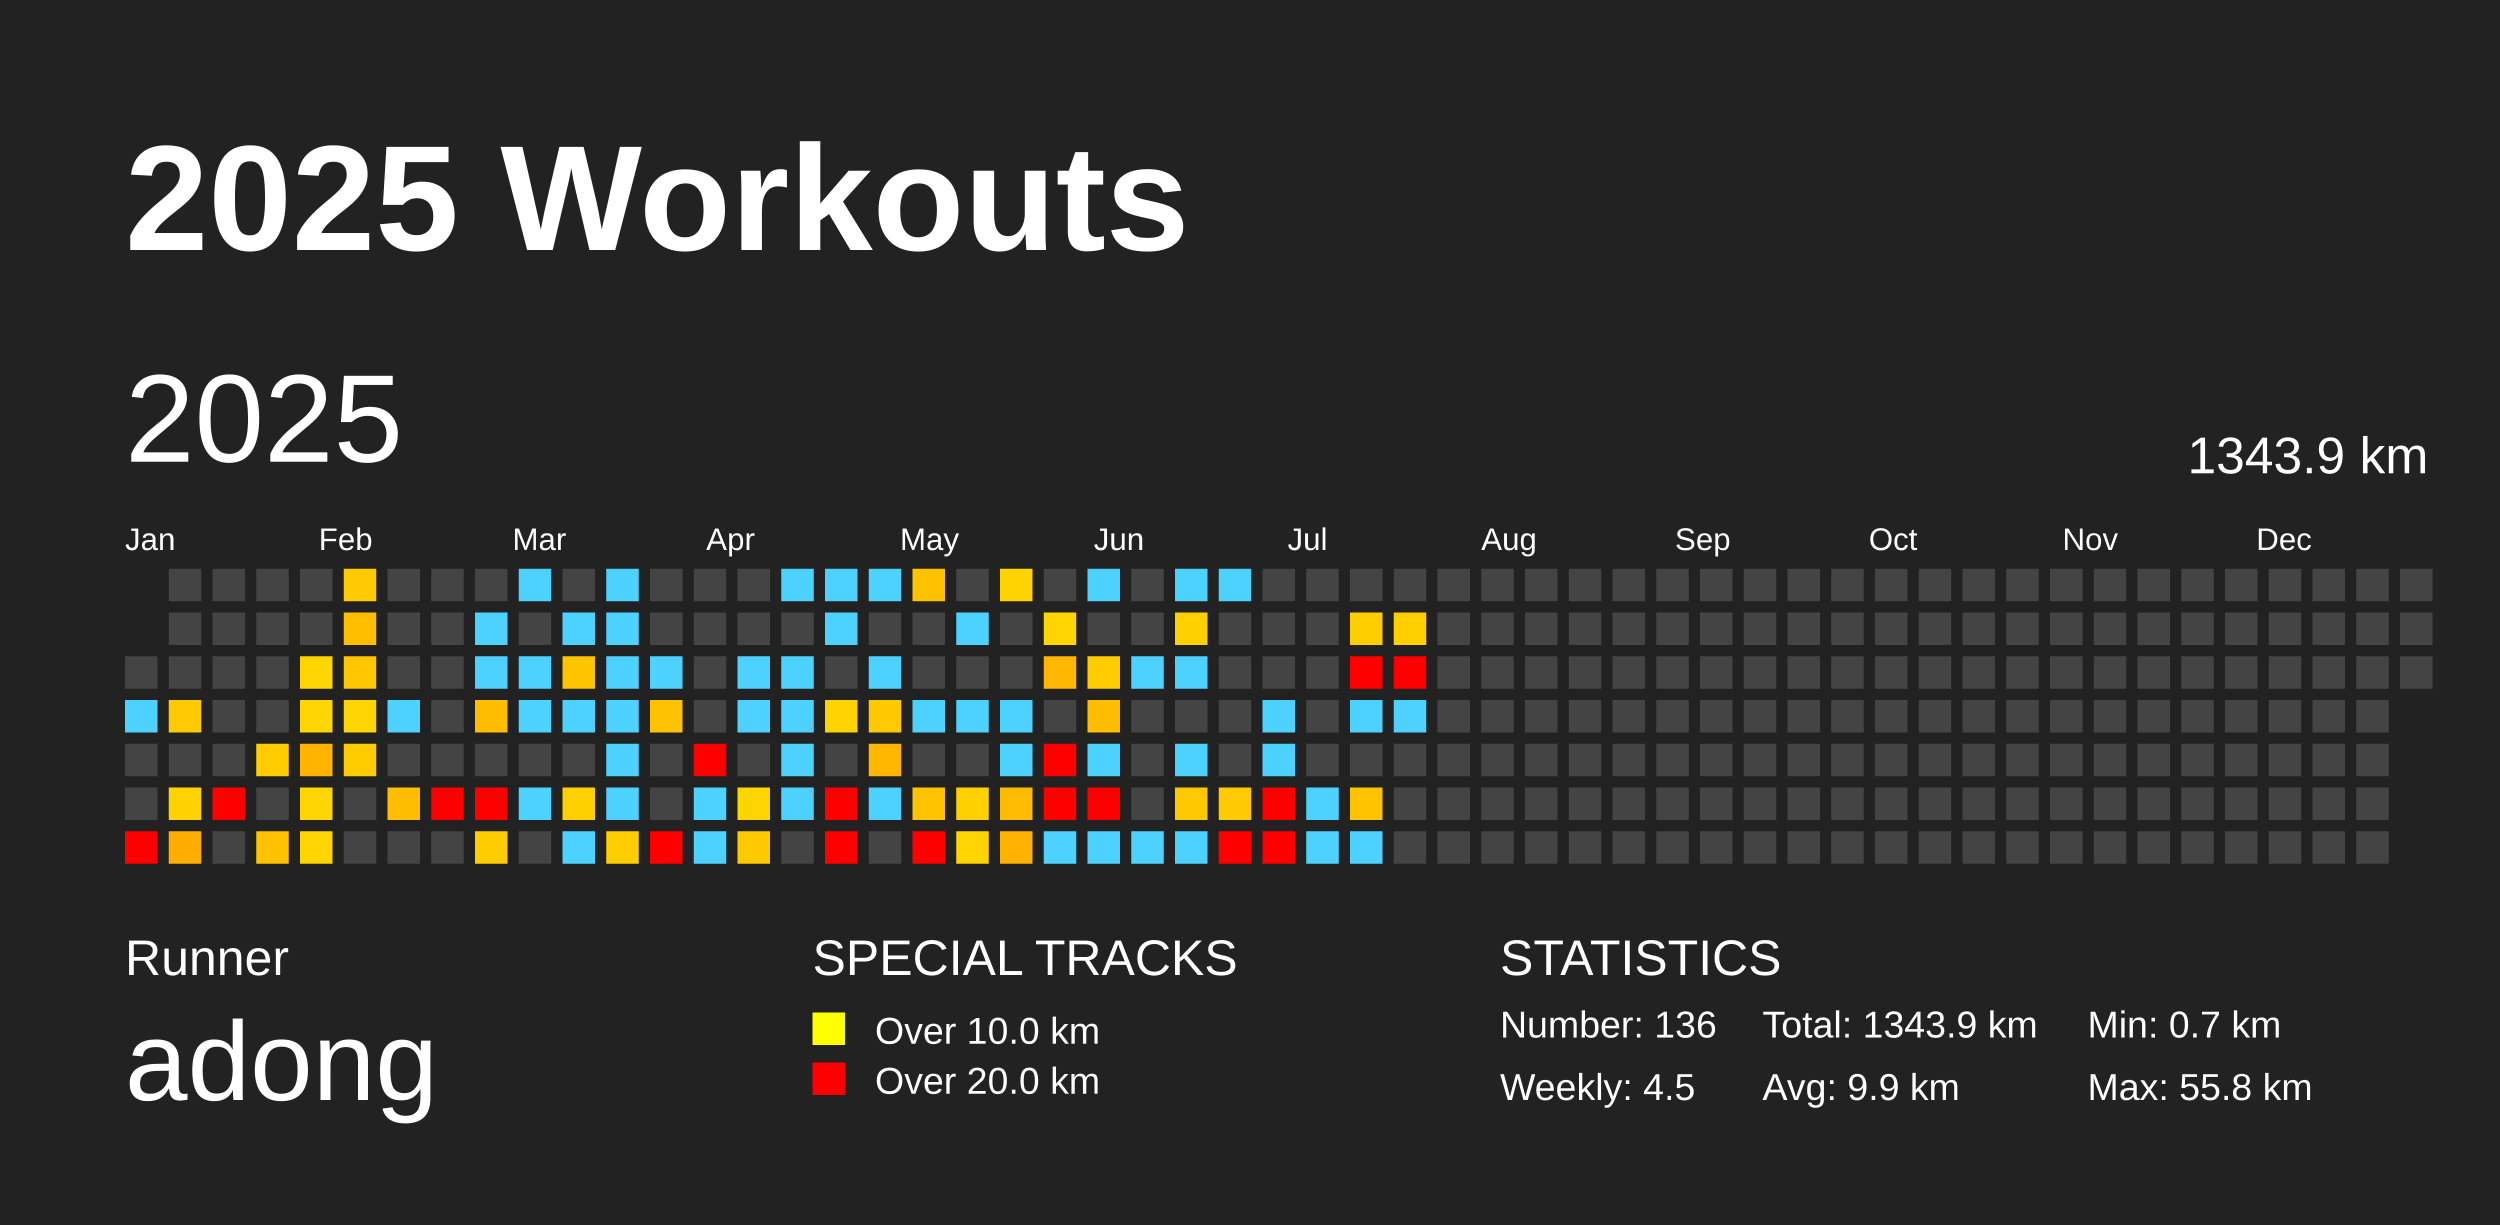
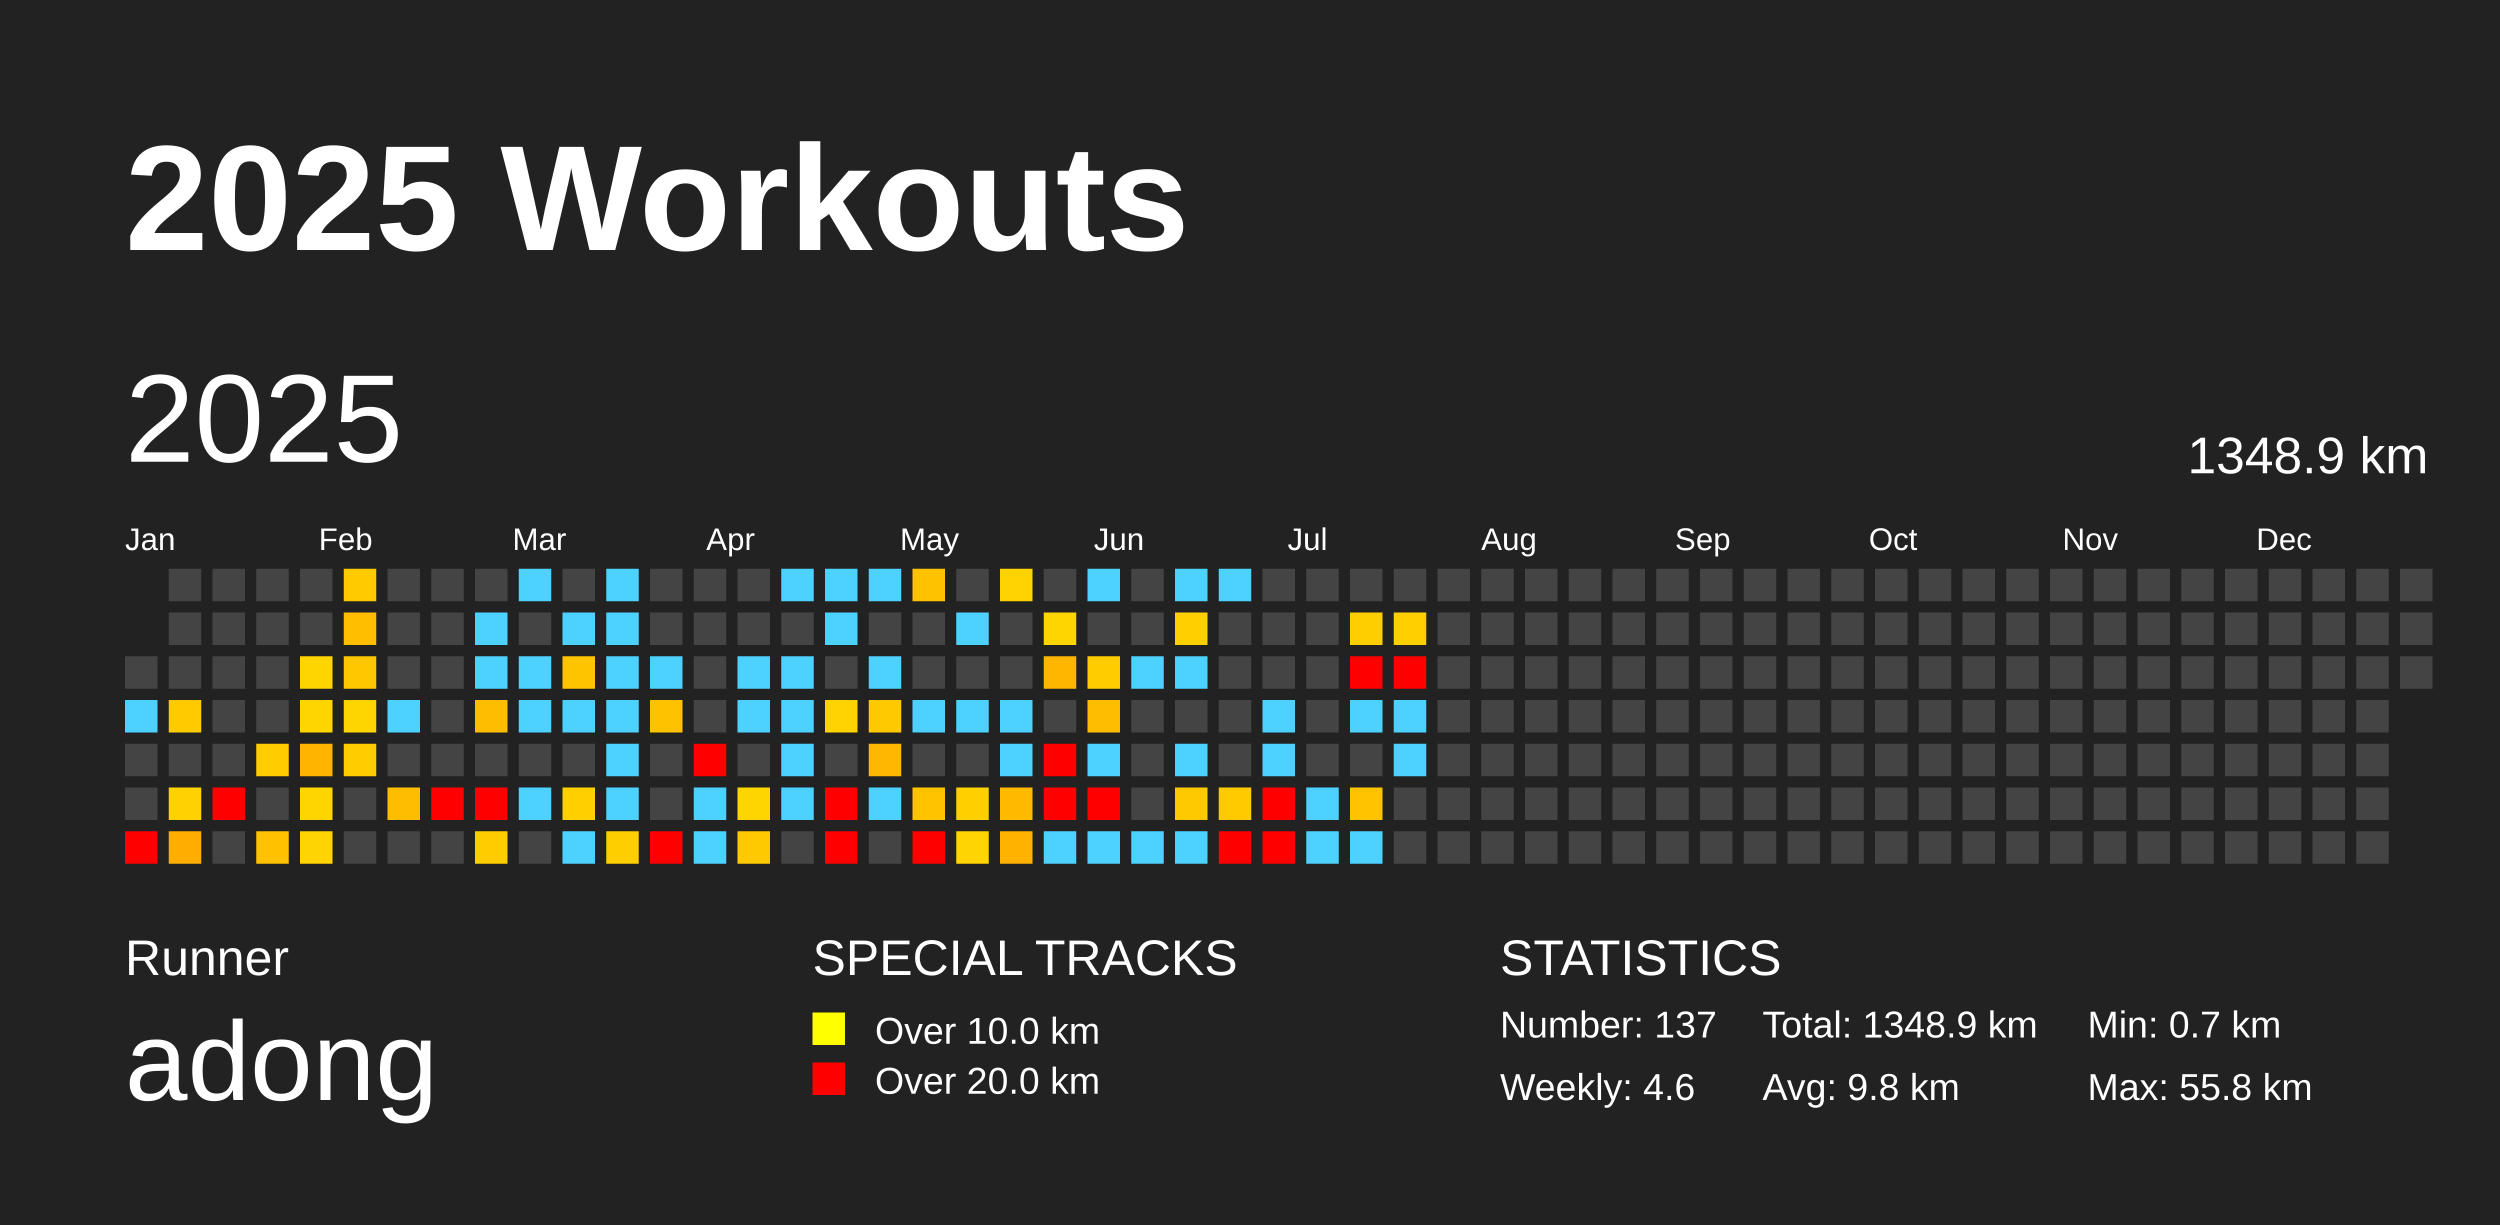
<svg xmlns="http://www.w3.org/2000/svg" baseProfile="full" height="98mm" version="1.1" viewBox="0,0,200,98" width="200mm">
  <defs />
  <rect fill="#222222" height="98" width="200" x="0" y="0" />
  <text fill="#FFFFFF" style="font-size:12px; font-family:Arial; font-weight:bold;" x="10" y="20">2025 Workouts</text>
  <text fill="#FFFFFF" style="font-size:4px; font-family:Arial" x="10" y="78">Runner</text>
  <text fill="#FFFFFF" style="font-size:9px; font-family:Arial" x="10" y="88">adong</text>
  <text fill="#FFFFFF" style="font-size:4px; font-family:Arial" x="65" y="78">SPECIAL TRACKS</text>
  <rect fill="yellow" height="2.6" width="2.6" x="65" y="81" />
  <text fill="#FFFFFF" style="font-size:3px; font-family:Arial" x="70" y="83.5">Over 10.0 km</text>
  <rect fill="red" height="2.6" width="2.6" x="65" y="85" />
  <text fill="#FFFFFF" style="font-size:3px; font-family:Arial" x="70" y="87.5">Over 20.0 km</text>
  <text fill="#FFFFFF" style="font-size:4px; font-family:Arial" x="120" y="78">STATISTICS</text>
-   <text fill="#FFFFFF" style="font-size:3px; font-family:Arial" x="120" y="83">Number: 136</text>
-   <text fill="#FFFFFF" style="font-size:3px; font-family:Arial" x="120" y="88">Weekly: 4.5</text>
-   <text fill="#FFFFFF" style="font-size:3px; font-family:Arial" x="141" y="83">Total: 1343.9 km</text>
-   <text fill="#FFFFFF" style="font-size:3px; font-family:Arial" x="141" y="88">Avg: 9.9 km</text>
+   <text fill="#FFFFFF" style="font-size:3px; font-family:Arial" x="120" y="83">Number: 137</text>
+   <text fill="#FFFFFF" style="font-size:3px; font-family:Arial" x="120" y="88">Weekly: 4.6</text>
+   <text fill="#FFFFFF" style="font-size:3px; font-family:Arial" x="141" y="83">Total: 1348.9 km</text>
+   <text fill="#FFFFFF" style="font-size:3px; font-family:Arial" x="141" y="88">Avg: 9.8 km</text>
  <text fill="#FFFFFF" style="font-size:3px; font-family:Arial" x="167" y="83">Min: 0.7 km</text>
  <text fill="#FFFFFF" style="font-size:3px; font-family:Arial" x="167" y="88">Max: 55.8 km</text>
  <text dominant-baseline="hanging" fill="#FFFFFF" style="font-size:10.0px; font-family:Arial;" x="10" y="30">2025</text>
-   <text dominant-baseline="hanging" fill="#FFFFFF" style="font-size:4.125px; font-family:Arial;" x="175" y="35">1343.9 km</text>
+   <text dominant-baseline="hanging" fill="#FFFFFF" style="font-size:4.125px; font-family:Arial;" x="175" y="35">1348.9 km</text>
  <text fill="#FFFFFF" style="font-size:2.5px; font-family:Arial" x="10.0" y="44">Jan</text>
  <text fill="#FFFFFF" style="font-size:2.5px; font-family:Arial" x="25.5" y="44">Feb</text>
  <text fill="#FFFFFF" style="font-size:2.5px; font-family:Arial" x="41.0" y="44">Mar</text>
  <text fill="#FFFFFF" style="font-size:2.5px; font-family:Arial" x="56.5" y="44">Apr</text>
  <text fill="#FFFFFF" style="font-size:2.5px; font-family:Arial" x="72.0" y="44">May</text>
  <text fill="#FFFFFF" style="font-size:2.5px; font-family:Arial" x="87.5" y="44">Jun</text>
  <text fill="#FFFFFF" style="font-size:2.5px; font-family:Arial" x="103.0" y="44">Jul</text>
  <text fill="#FFFFFF" style="font-size:2.5px; font-family:Arial" x="118.5" y="44">Aug</text>
  <text fill="#FFFFFF" style="font-size:2.5px; font-family:Arial" x="134.0" y="44">Sep</text>
  <text fill="#FFFFFF" style="font-size:2.5px; font-family:Arial" x="149.5" y="44">Oct</text>
  <text fill="#FFFFFF" style="font-size:2.5px; font-family:Arial" x="165.0" y="44">Nov</text>
  <text fill="#FFFFFF" style="font-size:2.5px; font-family:Arial" x="180.5" y="44">Dec</text>
  <rect fill="#444444" height="2.6" width="2.6" x="10.0" y="52.5" />
  <rect fill="#4dd2ff" height="2.6" width="2.6" x="10.0" y="56.0" />
  <rect fill="#444444" height="2.6" width="2.6" x="10.0" y="59.5" />
  <rect fill="#444444" height="2.6" width="2.6" x="10.0" y="63.0" />
  <rect fill="red" height="2.6" width="2.6" x="10.0" y="66.5" />
  <rect fill="#444444" height="2.6" width="2.6" x="13.5" y="45.5" />
  <rect fill="#444444" height="2.6" width="2.6" x="13.5" y="49.0" />
  <rect fill="#444444" height="2.6" width="2.6" x="13.5" y="52.5" />
  <rect fill="#ffcb00" height="2.6" width="2.6" x="13.5" y="56.0" />
  <rect fill="#444444" height="2.6" width="2.6" x="13.5" y="59.5" />
  <rect fill="#ffd200" height="2.6" width="2.6" x="13.5" y="63.0" />
  <rect fill="#ffae00" height="2.6" width="2.6" x="13.5" y="66.5" />
  <rect fill="#444444" height="2.6" width="2.6" x="17.0" y="45.5" />
  <rect fill="#444444" height="2.6" width="2.6" x="17.0" y="49.0" />
  <rect fill="#444444" height="2.6" width="2.6" x="17.0" y="52.5" />
  <rect fill="#444444" height="2.6" width="2.6" x="17.0" y="56.0" />
  <rect fill="#444444" height="2.6" width="2.6" x="17.0" y="59.5" />
  <rect fill="red" height="2.6" width="2.6" x="17.0" y="63.0" />
  <rect fill="#444444" height="2.6" width="2.6" x="17.0" y="66.5" />
  <rect fill="#444444" height="2.6" width="2.6" x="20.5" y="45.5" />
  <rect fill="#444444" height="2.6" width="2.6" x="20.5" y="49.0" />
  <rect fill="#444444" height="2.6" width="2.6" x="20.5" y="52.5" />
  <rect fill="#444444" height="2.6" width="2.6" x="20.5" y="56.0" />
  <rect fill="#ffcc00" height="2.6" width="2.6" x="20.5" y="59.5" />
  <rect fill="#444444" height="2.6" width="2.6" x="20.5" y="63.0" />
  <rect fill="#ffc100" height="2.6" width="2.6" x="20.5" y="66.5" />
  <rect fill="#444444" height="2.6" width="2.6" x="24.0" y="45.5" />
  <rect fill="#444444" height="2.6" width="2.6" x="24.0" y="49.0" />
  <rect fill="#ffd500" height="2.6" width="2.6" x="24.0" y="52.5" />
  <rect fill="#ffd500" height="2.6" width="2.6" x="24.0" y="56.0" />
  <rect fill="#ffb400" height="2.6" width="2.6" x="24.0" y="59.5" />
  <rect fill="#ffd500" height="2.6" width="2.6" x="24.0" y="63.0" />
  <rect fill="#ffd400" height="2.6" width="2.6" x="24.0" y="66.5" />
  <rect fill="#ffcb00" height="2.6" width="2.6" x="27.5" y="45.5" />
  <rect fill="#ffbe00" height="2.6" width="2.6" x="27.5" y="49.0" />
  <rect fill="#ffc700" height="2.6" width="2.6" x="27.5" y="52.5" />
  <rect fill="#ffd500" height="2.6" width="2.6" x="27.5" y="56.0" />
  <rect fill="#ffcc00" height="2.6" width="2.6" x="27.5" y="59.5" />
  <rect fill="#444444" height="2.6" width="2.6" x="27.5" y="63.0" />
  <rect fill="#444444" height="2.6" width="2.6" x="27.5" y="66.5" />
  <rect fill="#444444" height="2.6" width="2.6" x="31.0" y="45.5" />
  <rect fill="#444444" height="2.6" width="2.6" x="31.0" y="49.0" />
  <rect fill="#444444" height="2.6" width="2.6" x="31.0" y="52.5" />
  <rect fill="#4dd2ff" height="2.6" width="2.6" x="31.0" y="56.0" />
  <rect fill="#444444" height="2.6" width="2.6" x="31.0" y="59.5" />
  <rect fill="#ffbd00" height="2.6" width="2.6" x="31.0" y="63.0" />
  <rect fill="#444444" height="2.6" width="2.6" x="31.0" y="66.5" />
  <rect fill="#444444" height="2.6" width="2.6" x="34.5" y="45.5" />
  <rect fill="#444444" height="2.6" width="2.6" x="34.5" y="49.0" />
  <rect fill="#444444" height="2.6" width="2.6" x="34.5" y="52.5" />
  <rect fill="#444444" height="2.6" width="2.6" x="34.5" y="56.0" />
  <rect fill="#444444" height="2.6" width="2.6" x="34.5" y="59.5" />
  <rect fill="red" height="2.6" width="2.6" x="34.5" y="63.0" />
  <rect fill="#444444" height="2.6" width="2.6" x="34.5" y="66.5" />
  <rect fill="#444444" height="2.6" width="2.6" x="38.0" y="45.5" />
  <rect fill="#4dd2ff" height="2.6" width="2.6" x="38.0" y="49.0" />
  <rect fill="#4dd2ff" height="2.6" width="2.6" x="38.0" y="52.5" />
  <rect fill="#ffbd00" height="2.6" width="2.6" x="38.0" y="56.0" />
  <rect fill="#444444" height="2.6" width="2.6" x="38.0" y="59.5" />
  <rect fill="red" height="2.6" width="2.6" x="38.0" y="63.0" />
  <rect fill="#ffcc00" height="2.6" width="2.6" x="38.0" y="66.5" />
  <rect fill="#4dd2ff" height="2.6" width="2.6" x="41.5" y="45.5" />
  <rect fill="#444444" height="2.6" width="2.6" x="41.5" y="49.0" />
  <rect fill="#4dd2ff" height="2.6" width="2.6" x="41.5" y="52.5" />
  <rect fill="#4dd2ff" height="2.6" width="2.6" x="41.5" y="56.0" />
  <rect fill="#444444" height="2.6" width="2.6" x="41.5" y="59.5" />
  <rect fill="#4dd2ff" height="2.6" width="2.6" x="41.5" y="63.0" />
  <rect fill="#444444" height="2.6" width="2.6" x="41.5" y="66.5" />
  <rect fill="#444444" height="2.6" width="2.6" x="45.0" y="45.5" />
  <rect fill="#4dd2ff" height="2.6" width="2.6" x="45.0" y="49.0" />
  <rect fill="#ffc400" height="2.6" width="2.6" x="45.0" y="52.5" />
  <rect fill="#4dd2ff" height="2.6" width="2.6" x="45.0" y="56.0" />
  <rect fill="#444444" height="2.6" width="2.6" x="45.0" y="59.5" />
  <rect fill="#ffcf00" height="2.6" width="2.6" x="45.0" y="63.0" />
  <rect fill="#4dd2ff" height="2.6" width="2.6" x="45.0" y="66.5" />
  <rect fill="#4dd2ff" height="2.6" width="2.6" x="48.5" y="45.5" />
  <rect fill="#4dd2ff" height="2.6" width="2.6" x="48.5" y="49.0" />
  <rect fill="#4dd2ff" height="2.6" width="2.6" x="48.5" y="52.5" />
  <rect fill="#4dd2ff" height="2.6" width="2.6" x="48.5" y="56.0" />
  <rect fill="#4dd2ff" height="2.6" width="2.6" x="48.5" y="59.5" />
  <rect fill="#4dd2ff" height="2.6" width="2.6" x="48.5" y="63.0" />
  <rect fill="#ffce00" height="2.6" width="2.6" x="48.5" y="66.5" />
  <rect fill="#444444" height="2.6" width="2.6" x="52.0" y="45.5" />
  <rect fill="#444444" height="2.6" width="2.6" x="52.0" y="49.0" />
  <rect fill="#4dd2ff" height="2.6" width="2.6" x="52.0" y="52.5" />
  <rect fill="#ffc200" height="2.6" width="2.6" x="52.0" y="56.0" />
  <rect fill="#444444" height="2.6" width="2.6" x="52.0" y="59.5" />
  <rect fill="#444444" height="2.6" width="2.6" x="52.0" y="63.0" />
  <rect fill="red" height="2.6" width="2.6" x="52.0" y="66.5" />
  <rect fill="#444444" height="2.6" width="2.6" x="55.5" y="45.5" />
  <rect fill="#444444" height="2.6" width="2.6" x="55.5" y="49.0" />
  <rect fill="#444444" height="2.6" width="2.6" x="55.5" y="52.5" />
  <rect fill="#444444" height="2.6" width="2.6" x="55.5" y="56.0" />
  <rect fill="red" height="2.6" width="2.6" x="55.5" y="59.5" />
  <rect fill="#4dd2ff" height="2.6" width="2.6" x="55.5" y="63.0" />
  <rect fill="#4dd2ff" height="2.6" width="2.6" x="55.5" y="66.5" />
  <rect fill="#444444" height="2.6" width="2.6" x="59.0" y="45.5" />
  <rect fill="#444444" height="2.6" width="2.6" x="59.0" y="49.0" />
  <rect fill="#4dd2ff" height="2.6" width="2.6" x="59.0" y="52.5" />
  <rect fill="#4dd2ff" height="2.6" width="2.6" x="59.0" y="56.0" />
  <rect fill="#444444" height="2.6" width="2.6" x="59.0" y="59.5" />
  <rect fill="#ffd500" height="2.6" width="2.6" x="59.0" y="63.0" />
  <rect fill="#ffc900" height="2.6" width="2.6" x="59.0" y="66.5" />
  <rect fill="#4dd2ff" height="2.6" width="2.6" x="62.5" y="45.5" />
  <rect fill="#444444" height="2.6" width="2.6" x="62.5" y="49.0" />
  <rect fill="#4dd2ff" height="2.6" width="2.6" x="62.5" y="52.5" />
  <rect fill="#4dd2ff" height="2.6" width="2.6" x="62.5" y="56.0" />
  <rect fill="#4dd2ff" height="2.6" width="2.6" x="62.5" y="59.5" />
  <rect fill="#4dd2ff" height="2.6" width="2.6" x="62.5" y="63.0" />
  <rect fill="#444444" height="2.6" width="2.6" x="62.5" y="66.5" />
  <rect fill="#4dd2ff" height="2.6" width="2.6" x="66.0" y="45.5" />
  <rect fill="#4dd2ff" height="2.6" width="2.6" x="66.0" y="49.0" />
  <rect fill="#444444" height="2.6" width="2.6" x="66.0" y="52.5" />
  <rect fill="#ffd300" height="2.6" width="2.6" x="66.0" y="56.0" />
  <rect fill="#444444" height="2.6" width="2.6" x="66.0" y="59.5" />
  <rect fill="red" height="2.6" width="2.6" x="66.0" y="63.0" />
  <rect fill="red" height="2.6" width="2.6" x="66.0" y="66.5" />
  <rect fill="#4dd2ff" height="2.6" width="2.6" x="69.5" y="45.5" />
  <rect fill="#444444" height="2.6" width="2.6" x="69.5" y="49.0" />
  <rect fill="#4dd2ff" height="2.6" width="2.6" x="69.5" y="52.5" />
  <rect fill="#ffc900" height="2.6" width="2.6" x="69.5" y="56.0" />
  <rect fill="#ffb700" height="2.6" width="2.6" x="69.5" y="59.5" />
  <rect fill="#4dd2ff" height="2.6" width="2.6" x="69.5" y="63.0" />
  <rect fill="#444444" height="2.6" width="2.6" x="69.5" y="66.5" />
  <rect fill="#ffc200" height="2.6" width="2.6" x="73.0" y="45.5" />
  <rect fill="#444444" height="2.6" width="2.6" x="73.0" y="49.0" />
  <rect fill="#444444" height="2.6" width="2.6" x="73.0" y="52.5" />
  <rect fill="#4dd2ff" height="2.6" width="2.6" x="73.0" y="56.0" />
  <rect fill="#444444" height="2.6" width="2.6" x="73.0" y="59.5" />
  <rect fill="#ffc300" height="2.6" width="2.6" x="73.0" y="63.0" />
  <rect fill="red" height="2.6" width="2.6" x="73.0" y="66.5" />
  <rect fill="#444444" height="2.6" width="2.6" x="76.5" y="45.5" />
  <rect fill="#4dd2ff" height="2.6" width="2.6" x="76.5" y="49.0" />
  <rect fill="#444444" height="2.6" width="2.6" x="76.5" y="52.5" />
  <rect fill="#4dd2ff" height="2.6" width="2.6" x="76.5" y="56.0" />
  <rect fill="#444444" height="2.6" width="2.6" x="76.5" y="59.5" />
  <rect fill="#ffd000" height="2.6" width="2.6" x="76.5" y="63.0" />
  <rect fill="#ffd400" height="2.6" width="2.6" x="76.5" y="66.5" />
  <rect fill="#ffd300" height="2.6" width="2.6" x="80.0" y="45.5" />
  <rect fill="#444444" height="2.6" width="2.6" x="80.0" y="49.0" />
  <rect fill="#444444" height="2.6" width="2.6" x="80.0" y="52.5" />
  <rect fill="#4dd2ff" height="2.6" width="2.6" x="80.0" y="56.0" />
  <rect fill="#4dd2ff" height="2.6" width="2.6" x="80.0" y="59.5" />
  <rect fill="#ffbb00" height="2.6" width="2.6" x="80.0" y="63.0" />
  <rect fill="#ffb200" height="2.6" width="2.6" x="80.0" y="66.5" />
  <rect fill="#444444" height="2.6" width="2.6" x="83.5" y="45.5" />
  <rect fill="#ffd500" height="2.6" width="2.6" x="83.5" y="49.0" />
  <rect fill="#ffb600" height="2.6" width="2.6" x="83.5" y="52.5" />
  <rect fill="#444444" height="2.6" width="2.6" x="83.5" y="56.0" />
  <rect fill="red" height="2.6" width="2.6" x="83.5" y="59.5" />
  <rect fill="red" height="2.6" width="2.6" x="83.5" y="63.0" />
  <rect fill="#4dd2ff" height="2.6" width="2.6" x="83.5" y="66.5" />
  <rect fill="#4dd2ff" height="2.6" width="2.6" x="87.0" y="45.5" />
  <rect fill="#444444" height="2.6" width="2.6" x="87.0" y="49.0" />
  <rect fill="#ffcc00" height="2.6" width="2.6" x="87.0" y="52.5" />
  <rect fill="#ffbd00" height="2.6" width="2.6" x="87.0" y="56.0" />
  <rect fill="#4dd2ff" height="2.6" width="2.6" x="87.0" y="59.5" />
  <rect fill="red" height="2.6" width="2.6" x="87.0" y="63.0" />
  <rect fill="#4dd2ff" height="2.6" width="2.6" x="87.0" y="66.5" />
  <rect fill="#444444" height="2.6" width="2.6" x="90.5" y="45.5" />
  <rect fill="#444444" height="2.6" width="2.6" x="90.5" y="49.0" />
  <rect fill="#4dd2ff" height="2.6" width="2.6" x="90.5" y="52.5" />
  <rect fill="#444444" height="2.6" width="2.6" x="90.5" y="56.0" />
  <rect fill="#444444" height="2.6" width="2.6" x="90.5" y="59.5" />
  <rect fill="#444444" height="2.6" width="2.6" x="90.5" y="63.0" />
  <rect fill="#4dd2ff" height="2.6" width="2.6" x="90.5" y="66.5" />
  <rect fill="#4dd2ff" height="2.6" width="2.6" x="94.0" y="45.5" />
  <rect fill="#ffd000" height="2.6" width="2.6" x="94.0" y="49.0" />
  <rect fill="#4dd2ff" height="2.6" width="2.6" x="94.0" y="52.5" />
  <rect fill="#444444" height="2.6" width="2.6" x="94.0" y="56.0" />
  <rect fill="#4dd2ff" height="2.6" width="2.6" x="94.0" y="59.5" />
  <rect fill="#ffc900" height="2.6" width="2.6" x="94.0" y="63.0" />
  <rect fill="#4dd2ff" height="2.6" width="2.6" x="94.0" y="66.5" />
  <rect fill="#4dd2ff" height="2.6" width="2.6" x="97.5" y="45.5" />
  <rect fill="#444444" height="2.6" width="2.6" x="97.5" y="49.0" />
  <rect fill="#444444" height="2.6" width="2.6" x="97.5" y="52.5" />
  <rect fill="#444444" height="2.6" width="2.6" x="97.5" y="56.0" />
  <rect fill="#444444" height="2.6" width="2.6" x="97.5" y="59.5" />
  <rect fill="#ffca00" height="2.6" width="2.6" x="97.5" y="63.0" />
  <rect fill="red" height="2.6" width="2.6" x="97.5" y="66.5" />
  <rect fill="#444444" height="2.6" width="2.6" x="101.0" y="45.5" />
  <rect fill="#444444" height="2.6" width="2.6" x="101.0" y="49.0" />
  <rect fill="#444444" height="2.6" width="2.6" x="101.0" y="52.5" />
  <rect fill="#4dd2ff" height="2.6" width="2.6" x="101.0" y="56.0" />
  <rect fill="#4dd2ff" height="2.6" width="2.6" x="101.0" y="59.5" />
  <rect fill="red" height="2.6" width="2.6" x="101.0" y="63.0" />
  <rect fill="red" height="2.6" width="2.6" x="101.0" y="66.5" />
  <rect fill="#444444" height="2.6" width="2.6" x="104.5" y="45.5" />
  <rect fill="#444444" height="2.6" width="2.6" x="104.5" y="49.0" />
  <rect fill="#444444" height="2.6" width="2.6" x="104.5" y="52.5" />
  <rect fill="#444444" height="2.6" width="2.6" x="104.5" y="56.0" />
  <rect fill="#444444" height="2.6" width="2.6" x="104.5" y="59.5" />
  <rect fill="#4dd2ff" height="2.6" width="2.6" x="104.5" y="63.0" />
  <rect fill="#4dd2ff" height="2.6" width="2.6" x="104.5" y="66.5" />
  <rect fill="#444444" height="2.6" width="2.6" x="108.0" y="45.5" />
  <rect fill="#ffce00" height="2.6" width="2.6" x="108.0" y="49.0" />
  <rect fill="red" height="2.6" width="2.6" x="108.0" y="52.5" />
  <rect fill="#4dd2ff" height="2.6" width="2.6" x="108.0" y="56.0" />
  <rect fill="#444444" height="2.6" width="2.6" x="108.0" y="59.5" />
  <rect fill="#ffc300" height="2.6" width="2.6" x="108.0" y="63.0" />
  <rect fill="#4dd2ff" height="2.6" width="2.6" x="108.0" y="66.5" />
  <rect fill="#444444" height="2.6" width="2.6" x="111.5" y="45.5" />
  <rect fill="#ffcf00" height="2.6" width="2.6" x="111.5" y="49.0" />
  <rect fill="red" height="2.6" width="2.6" x="111.5" y="52.5" />
  <rect fill="#4dd2ff" height="2.6" width="2.6" x="111.5" y="56.0" />
-   <rect fill="#444444" height="2.6" width="2.6" x="111.5" y="59.5" />
+   <rect fill="#4dd2ff" height="2.6" width="2.6" x="111.5" y="59.5" />
  <rect fill="#444444" height="2.6" width="2.6" x="111.5" y="63.0" />
  <rect fill="#444444" height="2.6" width="2.6" x="111.5" y="66.5" />
  <rect fill="#444444" height="2.6" width="2.6" x="115.0" y="45.5" />
  <rect fill="#444444" height="2.6" width="2.6" x="115.0" y="49.0" />
  <rect fill="#444444" height="2.6" width="2.6" x="115.0" y="52.5" />
  <rect fill="#444444" height="2.6" width="2.6" x="115.0" y="56.0" />
  <rect fill="#444444" height="2.6" width="2.6" x="115.0" y="59.5" />
  <rect fill="#444444" height="2.6" width="2.6" x="115.0" y="63.0" />
  <rect fill="#444444" height="2.6" width="2.6" x="115.0" y="66.5" />
  <rect fill="#444444" height="2.6" width="2.6" x="118.5" y="45.5" />
  <rect fill="#444444" height="2.6" width="2.6" x="118.5" y="49.0" />
  <rect fill="#444444" height="2.6" width="2.6" x="118.5" y="52.5" />
  <rect fill="#444444" height="2.6" width="2.6" x="118.5" y="56.0" />
  <rect fill="#444444" height="2.6" width="2.6" x="118.5" y="59.5" />
  <rect fill="#444444" height="2.6" width="2.6" x="118.5" y="63.0" />
  <rect fill="#444444" height="2.6" width="2.6" x="118.5" y="66.5" />
  <rect fill="#444444" height="2.6" width="2.6" x="122.0" y="45.5" />
  <rect fill="#444444" height="2.6" width="2.6" x="122.0" y="49.0" />
  <rect fill="#444444" height="2.6" width="2.6" x="122.0" y="52.5" />
  <rect fill="#444444" height="2.6" width="2.6" x="122.0" y="56.0" />
  <rect fill="#444444" height="2.6" width="2.6" x="122.0" y="59.5" />
  <rect fill="#444444" height="2.6" width="2.6" x="122.0" y="63.0" />
  <rect fill="#444444" height="2.6" width="2.6" x="122.0" y="66.5" />
  <rect fill="#444444" height="2.6" width="2.6" x="125.5" y="45.5" />
  <rect fill="#444444" height="2.6" width="2.6" x="125.5" y="49.0" />
  <rect fill="#444444" height="2.6" width="2.6" x="125.5" y="52.5" />
  <rect fill="#444444" height="2.6" width="2.6" x="125.5" y="56.0" />
  <rect fill="#444444" height="2.6" width="2.6" x="125.5" y="59.5" />
  <rect fill="#444444" height="2.6" width="2.6" x="125.5" y="63.0" />
  <rect fill="#444444" height="2.6" width="2.6" x="125.5" y="66.5" />
  <rect fill="#444444" height="2.6" width="2.6" x="129.0" y="45.5" />
  <rect fill="#444444" height="2.6" width="2.6" x="129.0" y="49.0" />
  <rect fill="#444444" height="2.6" width="2.6" x="129.0" y="52.5" />
  <rect fill="#444444" height="2.6" width="2.6" x="129.0" y="56.0" />
  <rect fill="#444444" height="2.6" width="2.6" x="129.0" y="59.5" />
  <rect fill="#444444" height="2.6" width="2.6" x="129.0" y="63.0" />
  <rect fill="#444444" height="2.6" width="2.6" x="129.0" y="66.5" />
  <rect fill="#444444" height="2.6" width="2.6" x="132.5" y="45.5" />
  <rect fill="#444444" height="2.6" width="2.6" x="132.5" y="49.0" />
  <rect fill="#444444" height="2.6" width="2.6" x="132.5" y="52.5" />
  <rect fill="#444444" height="2.6" width="2.6" x="132.5" y="56.0" />
  <rect fill="#444444" height="2.6" width="2.6" x="132.5" y="59.5" />
  <rect fill="#444444" height="2.6" width="2.6" x="132.5" y="63.0" />
  <rect fill="#444444" height="2.6" width="2.6" x="132.5" y="66.5" />
  <rect fill="#444444" height="2.6" width="2.6" x="136.0" y="45.5" />
  <rect fill="#444444" height="2.6" width="2.6" x="136.0" y="49.0" />
  <rect fill="#444444" height="2.6" width="2.6" x="136.0" y="52.5" />
  <rect fill="#444444" height="2.6" width="2.6" x="136.0" y="56.0" />
  <rect fill="#444444" height="2.6" width="2.6" x="136.0" y="59.5" />
  <rect fill="#444444" height="2.6" width="2.6" x="136.0" y="63.0" />
  <rect fill="#444444" height="2.6" width="2.6" x="136.0" y="66.5" />
  <rect fill="#444444" height="2.6" width="2.6" x="139.5" y="45.5" />
  <rect fill="#444444" height="2.6" width="2.6" x="139.5" y="49.0" />
  <rect fill="#444444" height="2.6" width="2.6" x="139.5" y="52.5" />
  <rect fill="#444444" height="2.6" width="2.6" x="139.5" y="56.0" />
  <rect fill="#444444" height="2.6" width="2.6" x="139.5" y="59.5" />
  <rect fill="#444444" height="2.6" width="2.6" x="139.5" y="63.0" />
  <rect fill="#444444" height="2.6" width="2.6" x="139.5" y="66.5" />
  <rect fill="#444444" height="2.6" width="2.6" x="143.0" y="45.5" />
  <rect fill="#444444" height="2.6" width="2.6" x="143.0" y="49.0" />
  <rect fill="#444444" height="2.6" width="2.6" x="143.0" y="52.5" />
  <rect fill="#444444" height="2.6" width="2.6" x="143.0" y="56.0" />
  <rect fill="#444444" height="2.6" width="2.6" x="143.0" y="59.5" />
  <rect fill="#444444" height="2.6" width="2.6" x="143.0" y="63.0" />
  <rect fill="#444444" height="2.6" width="2.6" x="143.0" y="66.5" />
  <rect fill="#444444" height="2.6" width="2.6" x="146.5" y="45.5" />
  <rect fill="#444444" height="2.6" width="2.6" x="146.5" y="49.0" />
  <rect fill="#444444" height="2.6" width="2.6" x="146.5" y="52.5" />
  <rect fill="#444444" height="2.6" width="2.6" x="146.5" y="56.0" />
  <rect fill="#444444" height="2.6" width="2.6" x="146.5" y="59.5" />
  <rect fill="#444444" height="2.6" width="2.6" x="146.5" y="63.0" />
  <rect fill="#444444" height="2.6" width="2.6" x="146.5" y="66.5" />
  <rect fill="#444444" height="2.6" width="2.6" x="150.0" y="45.5" />
  <rect fill="#444444" height="2.6" width="2.6" x="150.0" y="49.0" />
  <rect fill="#444444" height="2.6" width="2.6" x="150.0" y="52.5" />
  <rect fill="#444444" height="2.6" width="2.6" x="150.0" y="56.0" />
  <rect fill="#444444" height="2.6" width="2.6" x="150.0" y="59.5" />
  <rect fill="#444444" height="2.6" width="2.6" x="150.0" y="63.0" />
  <rect fill="#444444" height="2.6" width="2.6" x="150.0" y="66.5" />
  <rect fill="#444444" height="2.6" width="2.6" x="153.5" y="45.5" />
  <rect fill="#444444" height="2.6" width="2.6" x="153.5" y="49.0" />
  <rect fill="#444444" height="2.6" width="2.6" x="153.5" y="52.5" />
  <rect fill="#444444" height="2.6" width="2.6" x="153.5" y="56.0" />
  <rect fill="#444444" height="2.6" width="2.6" x="153.5" y="59.5" />
  <rect fill="#444444" height="2.6" width="2.6" x="153.5" y="63.0" />
  <rect fill="#444444" height="2.6" width="2.6" x="153.5" y="66.5" />
  <rect fill="#444444" height="2.6" width="2.6" x="157.0" y="45.5" />
  <rect fill="#444444" height="2.6" width="2.6" x="157.0" y="49.0" />
  <rect fill="#444444" height="2.6" width="2.6" x="157.0" y="52.5" />
  <rect fill="#444444" height="2.6" width="2.6" x="157.0" y="56.0" />
  <rect fill="#444444" height="2.6" width="2.6" x="157.0" y="59.5" />
  <rect fill="#444444" height="2.6" width="2.6" x="157.0" y="63.0" />
  <rect fill="#444444" height="2.6" width="2.6" x="157.0" y="66.5" />
  <rect fill="#444444" height="2.6" width="2.6" x="160.5" y="45.5" />
  <rect fill="#444444" height="2.6" width="2.6" x="160.5" y="49.0" />
  <rect fill="#444444" height="2.6" width="2.6" x="160.5" y="52.5" />
  <rect fill="#444444" height="2.6" width="2.6" x="160.5" y="56.0" />
  <rect fill="#444444" height="2.6" width="2.6" x="160.5" y="59.5" />
  <rect fill="#444444" height="2.6" width="2.6" x="160.5" y="63.0" />
  <rect fill="#444444" height="2.6" width="2.6" x="160.5" y="66.5" />
  <rect fill="#444444" height="2.6" width="2.6" x="164.0" y="45.5" />
  <rect fill="#444444" height="2.6" width="2.6" x="164.0" y="49.0" />
  <rect fill="#444444" height="2.6" width="2.6" x="164.0" y="52.5" />
  <rect fill="#444444" height="2.6" width="2.6" x="164.0" y="56.0" />
  <rect fill="#444444" height="2.6" width="2.6" x="164.0" y="59.5" />
  <rect fill="#444444" height="2.6" width="2.6" x="164.0" y="63.0" />
  <rect fill="#444444" height="2.6" width="2.6" x="164.0" y="66.5" />
  <rect fill="#444444" height="2.6" width="2.6" x="167.5" y="45.5" />
  <rect fill="#444444" height="2.6" width="2.6" x="167.5" y="49.0" />
  <rect fill="#444444" height="2.6" width="2.6" x="167.5" y="52.5" />
  <rect fill="#444444" height="2.6" width="2.6" x="167.5" y="56.0" />
  <rect fill="#444444" height="2.6" width="2.6" x="167.5" y="59.5" />
  <rect fill="#444444" height="2.6" width="2.6" x="167.5" y="63.0" />
  <rect fill="#444444" height="2.6" width="2.6" x="167.5" y="66.5" />
  <rect fill="#444444" height="2.6" width="2.6" x="171.0" y="45.5" />
  <rect fill="#444444" height="2.6" width="2.6" x="171.0" y="49.0" />
  <rect fill="#444444" height="2.6" width="2.6" x="171.0" y="52.5" />
  <rect fill="#444444" height="2.6" width="2.6" x="171.0" y="56.0" />
  <rect fill="#444444" height="2.6" width="2.6" x="171.0" y="59.5" />
  <rect fill="#444444" height="2.6" width="2.6" x="171.0" y="63.0" />
  <rect fill="#444444" height="2.6" width="2.6" x="171.0" y="66.5" />
  <rect fill="#444444" height="2.6" width="2.6" x="174.5" y="45.5" />
  <rect fill="#444444" height="2.6" width="2.6" x="174.5" y="49.0" />
  <rect fill="#444444" height="2.6" width="2.6" x="174.5" y="52.5" />
  <rect fill="#444444" height="2.6" width="2.6" x="174.5" y="56.0" />
  <rect fill="#444444" height="2.6" width="2.6" x="174.5" y="59.5" />
  <rect fill="#444444" height="2.6" width="2.6" x="174.5" y="63.0" />
  <rect fill="#444444" height="2.6" width="2.6" x="174.5" y="66.5" />
  <rect fill="#444444" height="2.6" width="2.6" x="178.0" y="45.5" />
  <rect fill="#444444" height="2.6" width="2.6" x="178.0" y="49.0" />
  <rect fill="#444444" height="2.6" width="2.6" x="178.0" y="52.5" />
  <rect fill="#444444" height="2.6" width="2.6" x="178.0" y="56.0" />
  <rect fill="#444444" height="2.6" width="2.6" x="178.0" y="59.5" />
  <rect fill="#444444" height="2.6" width="2.6" x="178.0" y="63.0" />
  <rect fill="#444444" height="2.6" width="2.6" x="178.0" y="66.5" />
  <rect fill="#444444" height="2.6" width="2.6" x="181.5" y="45.5" />
  <rect fill="#444444" height="2.6" width="2.6" x="181.5" y="49.0" />
  <rect fill="#444444" height="2.6" width="2.6" x="181.5" y="52.5" />
  <rect fill="#444444" height="2.6" width="2.6" x="181.5" y="56.0" />
  <rect fill="#444444" height="2.6" width="2.6" x="181.5" y="59.5" />
  <rect fill="#444444" height="2.6" width="2.6" x="181.5" y="63.0" />
  <rect fill="#444444" height="2.6" width="2.6" x="181.5" y="66.5" />
  <rect fill="#444444" height="2.6" width="2.6" x="185.0" y="45.5" />
  <rect fill="#444444" height="2.6" width="2.6" x="185.0" y="49.0" />
  <rect fill="#444444" height="2.6" width="2.6" x="185.0" y="52.5" />
  <rect fill="#444444" height="2.6" width="2.6" x="185.0" y="56.0" />
  <rect fill="#444444" height="2.6" width="2.6" x="185.0" y="59.5" />
  <rect fill="#444444" height="2.6" width="2.6" x="185.0" y="63.0" />
  <rect fill="#444444" height="2.6" width="2.6" x="185.0" y="66.5" />
  <rect fill="#444444" height="2.6" width="2.6" x="188.5" y="45.5" />
  <rect fill="#444444" height="2.6" width="2.6" x="188.5" y="49.0" />
  <rect fill="#444444" height="2.6" width="2.6" x="188.5" y="52.5" />
  <rect fill="#444444" height="2.6" width="2.6" x="188.5" y="56.0" />
  <rect fill="#444444" height="2.6" width="2.6" x="188.5" y="59.5" />
  <rect fill="#444444" height="2.6" width="2.6" x="188.5" y="63.0" />
  <rect fill="#444444" height="2.6" width="2.6" x="188.5" y="66.5" />
  <rect fill="#444444" height="2.6" width="2.6" x="192.0" y="45.5" />
  <rect fill="#444444" height="2.6" width="2.6" x="192.0" y="49.0" />
  <rect fill="#444444" height="2.6" width="2.6" x="192.0" y="52.5" />
</svg>
